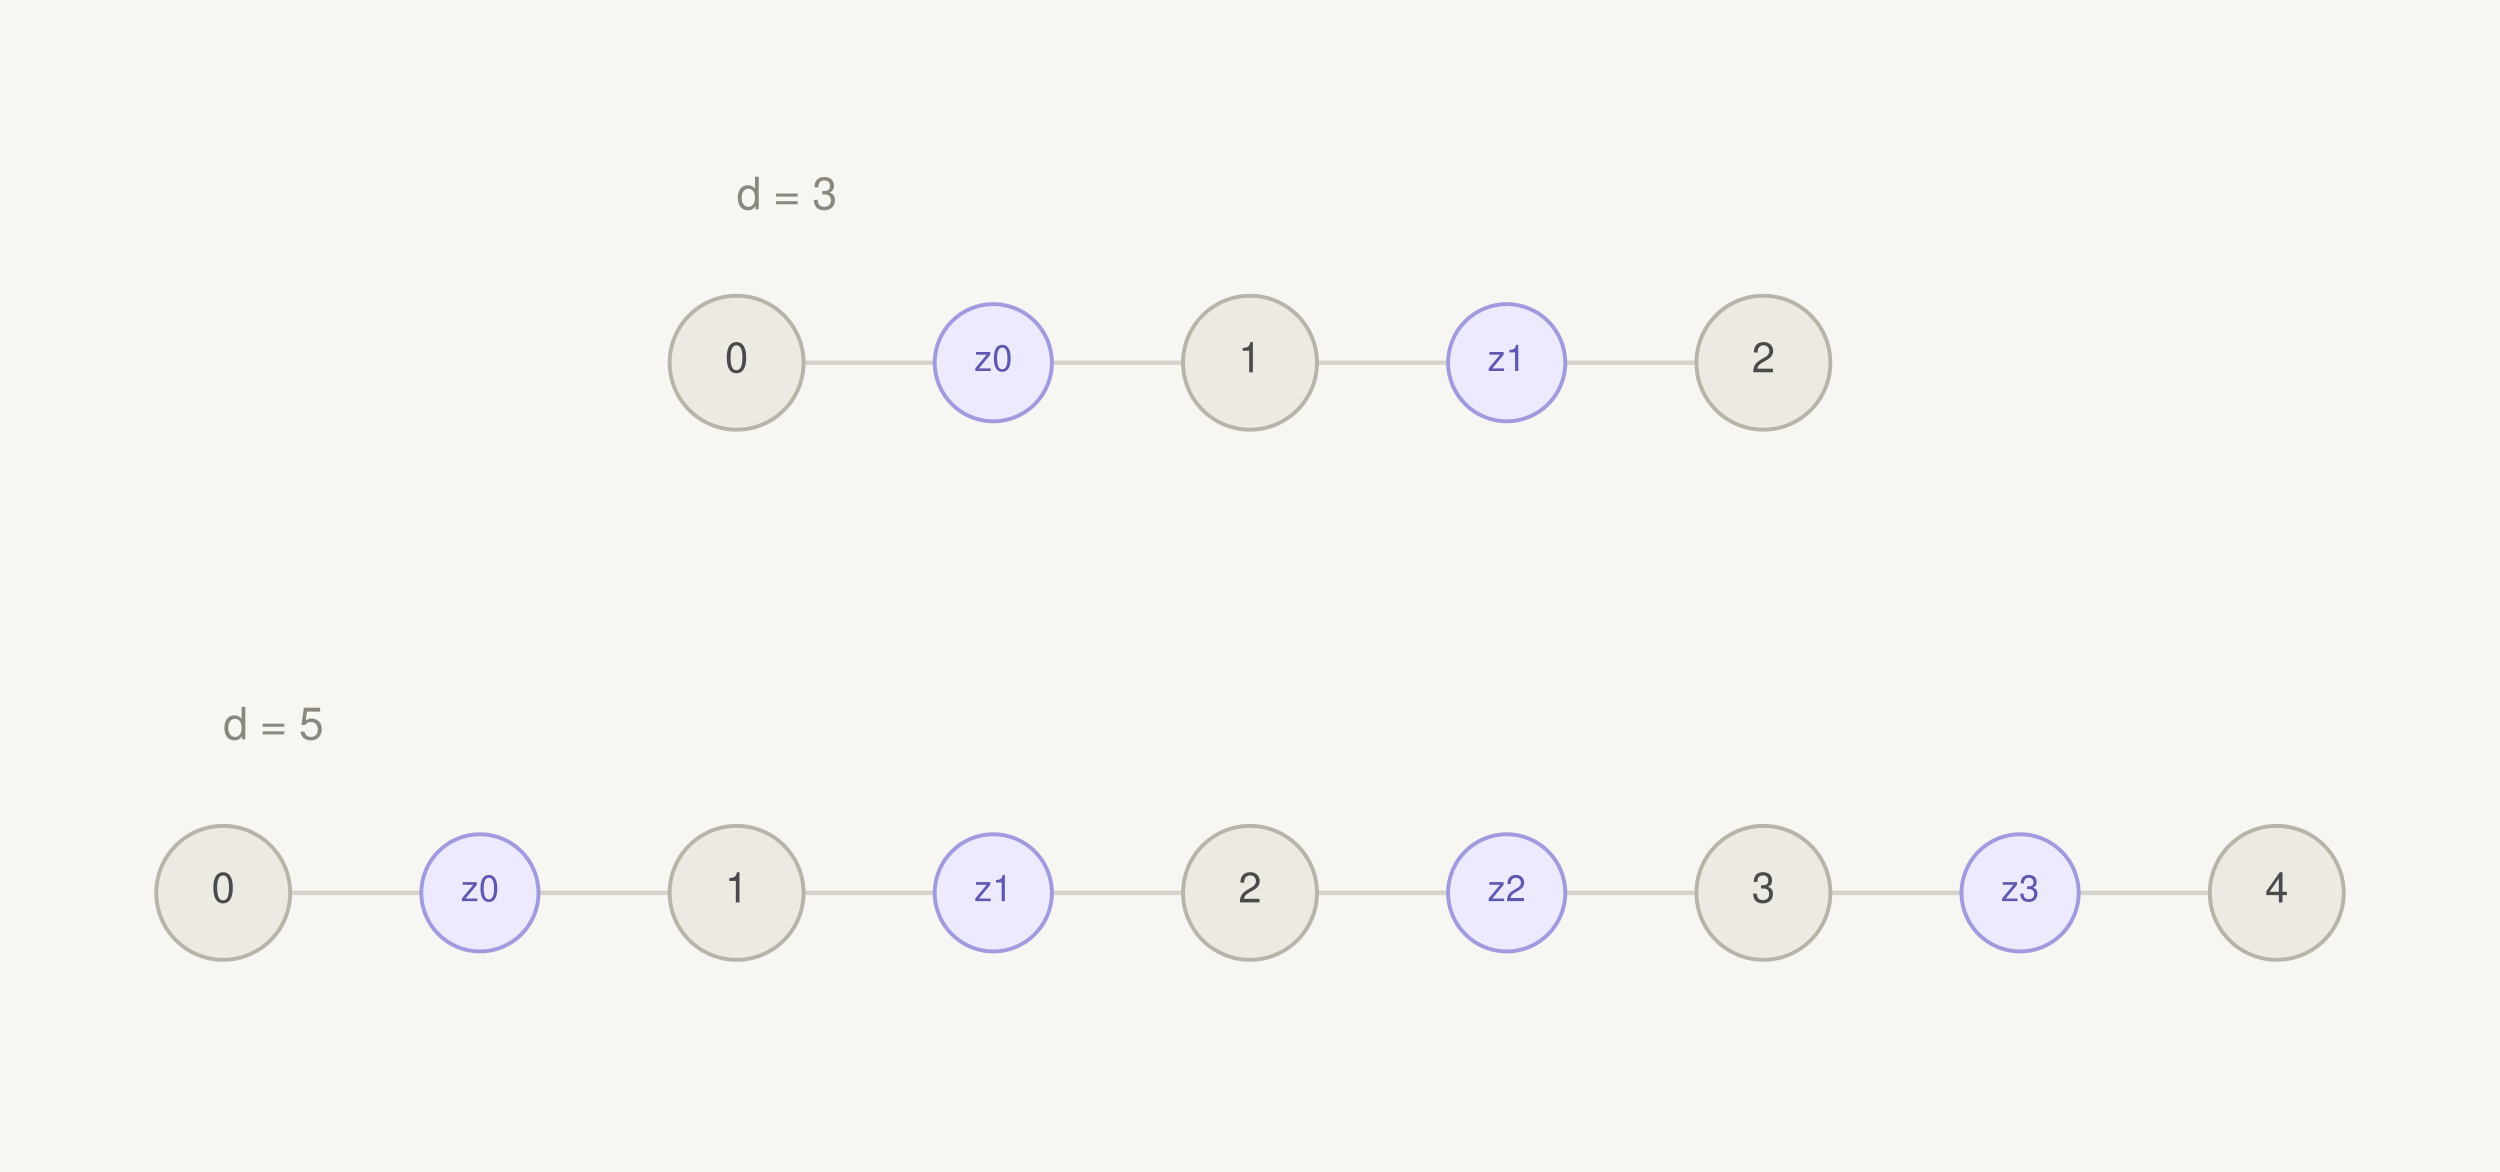
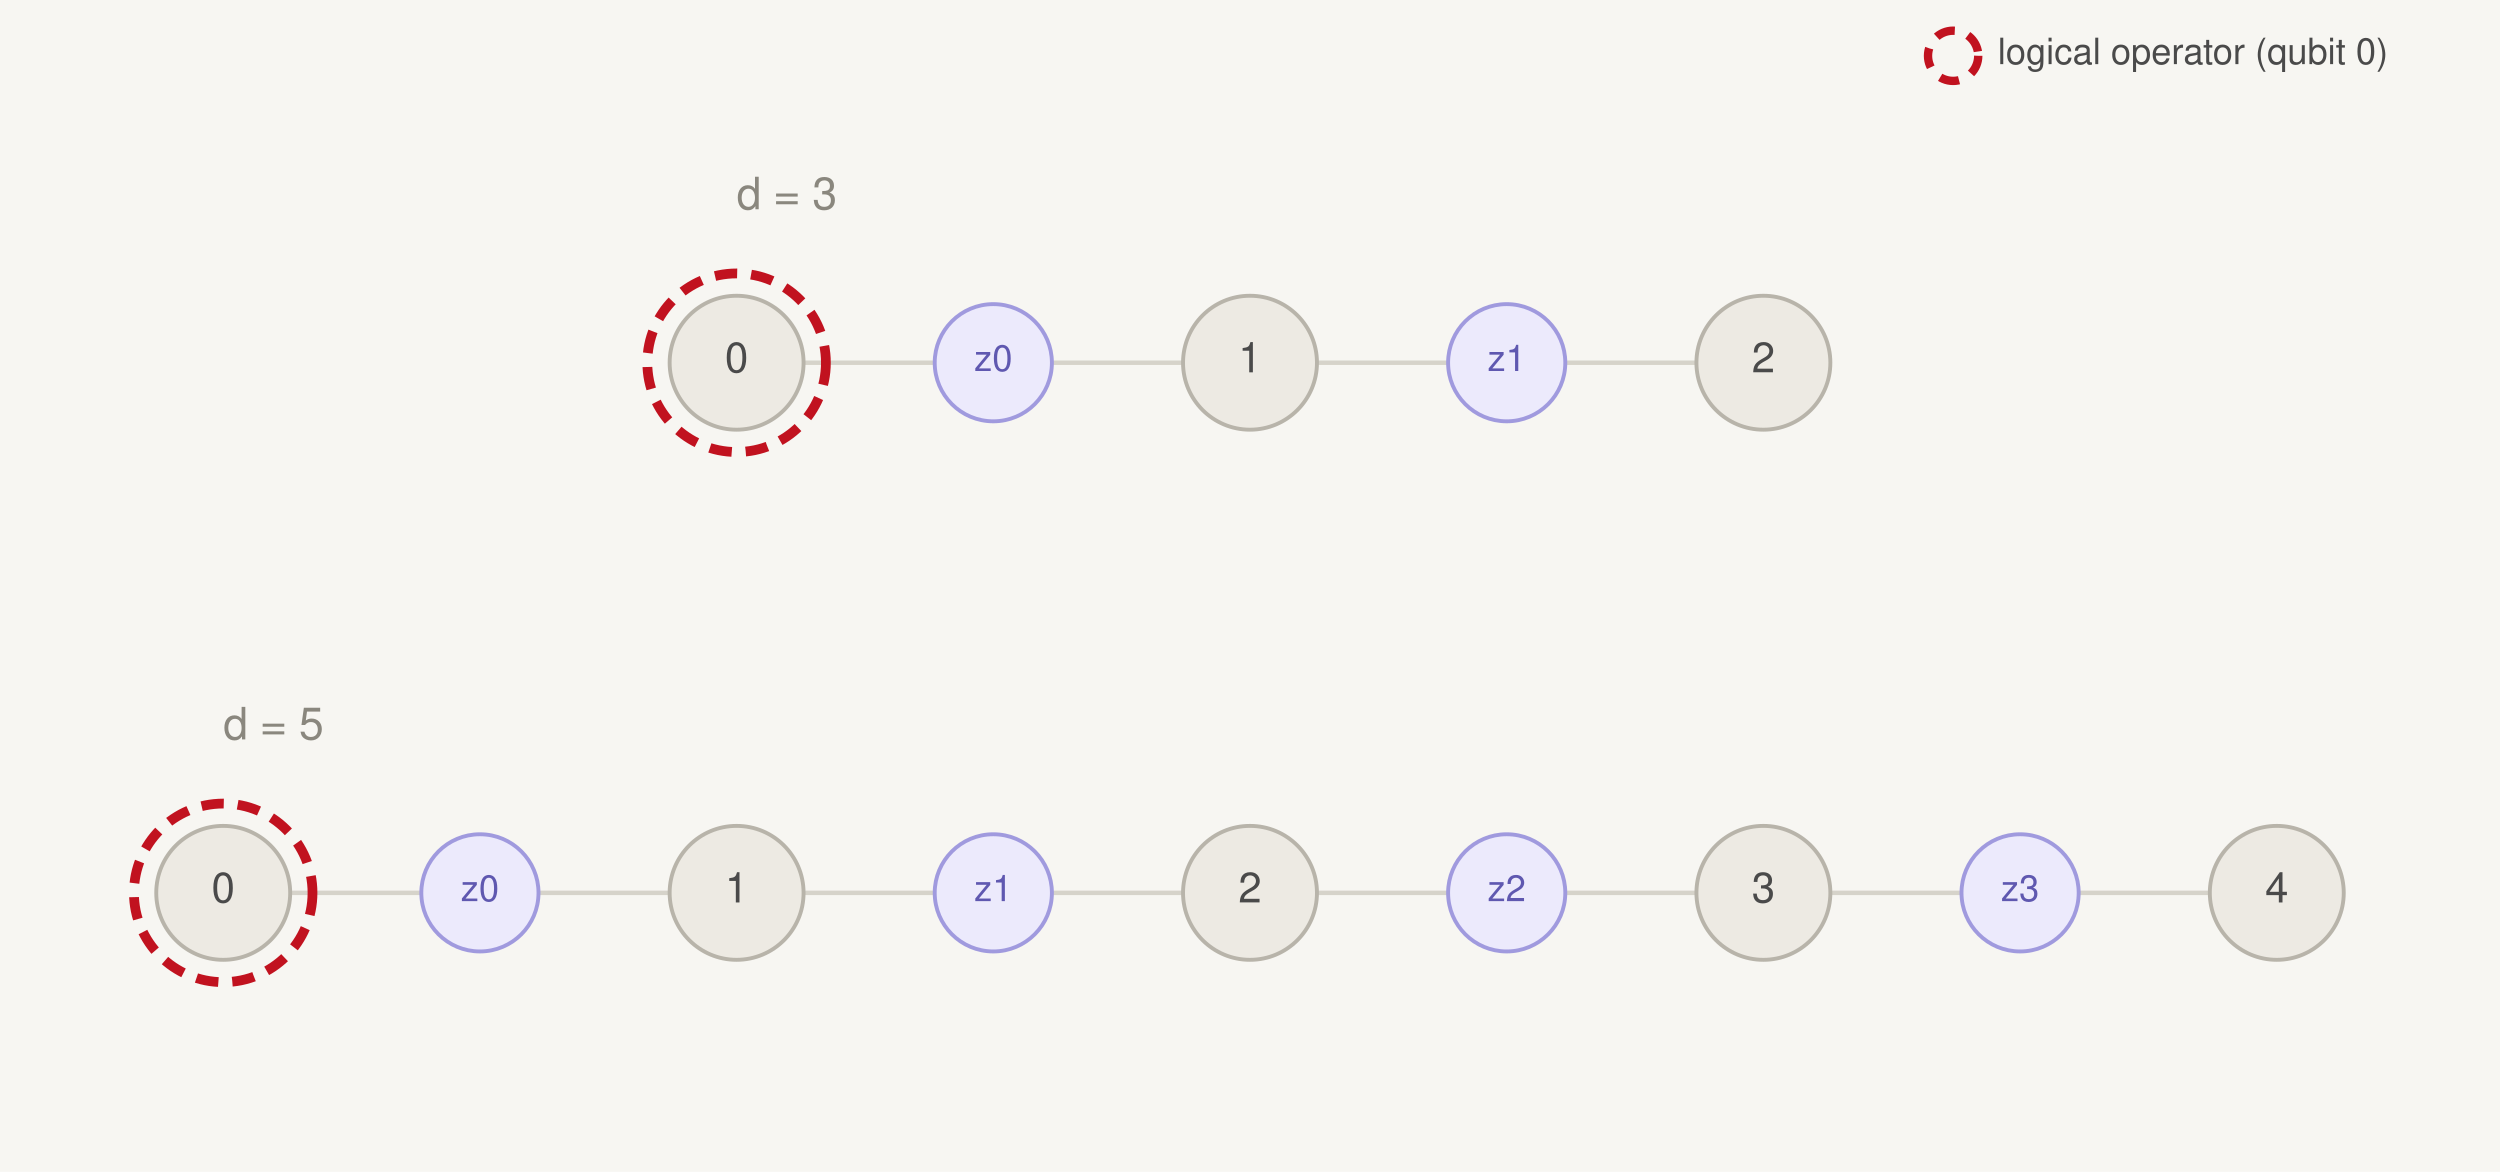
<svg xmlns="http://www.w3.org/2000/svg" width="896" height="420" viewBox="0 0 896 420" font-family="Helvetica, Arial, sans-serif">
  <rect width="896" height="420" fill="#f7f6f2" />
  <line x1="264.0" y1="130.0" x2="356.0" y2="130.0" stroke="#d6d3ca" stroke-width="1.6" />
  <line x1="356.0" y1="130.0" x2="448.0" y2="130.0" stroke="#d6d3ca" stroke-width="1.6" />
  <line x1="448.0" y1="130.0" x2="540.0" y2="130.0" stroke="#d6d3ca" stroke-width="1.6" />
  <line x1="540.0" y1="130.0" x2="632.0" y2="130.0" stroke="#d6d3ca" stroke-width="1.6" />
  <circle cx="264.0" cy="130.0" r="24" fill="#edeae3" stroke="#b8b4aa" stroke-width="1.4" />
  <text x="264.0" y="130.0" text-anchor="middle" dominant-baseline="central" font-size="15" fill="#4a4a4a">0</text>
+   <circle cx="264.0" cy="130.0" r="32" fill="none" stroke="#c1121f" stroke-width="3.5" stroke-dasharray="8 5" />
  <circle cx="356.0" cy="130.0" r="21" fill="#eceafc" stroke="#a09ade" stroke-width="1.4" />
  <text x="356.0" y="130.0" text-anchor="middle" dominant-baseline="central" font-size="13" fill="#5f58b0">z0</text>
  <circle cx="448.0" cy="130.0" r="24" fill="#edeae3" stroke="#b8b4aa" stroke-width="1.4" />
  <text x="448.0" y="130.0" text-anchor="middle" dominant-baseline="central" font-size="15" fill="#4a4a4a">1</text>
  <circle cx="540.0" cy="130.0" r="21" fill="#eceafc" stroke="#a09ade" stroke-width="1.4" />
  <text x="540.0" y="130.0" text-anchor="middle" dominant-baseline="central" font-size="13" fill="#5f58b0">z1</text>
  <circle cx="632.0" cy="130.0" r="24" fill="#edeae3" stroke="#b8b4aa" stroke-width="1.4" />
  <text x="632.0" y="130.0" text-anchor="middle" dominant-baseline="central" font-size="15" fill="#4a4a4a">2</text>
  <text x="264.0" y="75.0" text-anchor="start" font-size="16" fill="#8a877e">d = 3</text>
  <line x1="80.0" y1="320.0" x2="172.0" y2="320.0" stroke="#d6d3ca" stroke-width="1.6" />
  <line x1="172.0" y1="320.0" x2="264.0" y2="320.0" stroke="#d6d3ca" stroke-width="1.6" />
  <line x1="264.0" y1="320.0" x2="356.0" y2="320.0" stroke="#d6d3ca" stroke-width="1.6" />
  <line x1="356.0" y1="320.0" x2="448.0" y2="320.0" stroke="#d6d3ca" stroke-width="1.6" />
  <line x1="448.0" y1="320.0" x2="540.0" y2="320.0" stroke="#d6d3ca" stroke-width="1.6" />
  <line x1="540.0" y1="320.0" x2="632.0" y2="320.0" stroke="#d6d3ca" stroke-width="1.6" />
  <line x1="632.0" y1="320.0" x2="724.0" y2="320.0" stroke="#d6d3ca" stroke-width="1.6" />
  <line x1="724.0" y1="320.0" x2="816.0" y2="320.0" stroke="#d6d3ca" stroke-width="1.6" />
  <circle cx="80.0" cy="320.0" r="24" fill="#edeae3" stroke="#b8b4aa" stroke-width="1.4" />
  <text x="80.0" y="320.0" text-anchor="middle" dominant-baseline="central" font-size="15" fill="#4a4a4a">0</text>
+   <circle cx="80.0" cy="320.0" r="32" fill="none" stroke="#c1121f" stroke-width="3.5" stroke-dasharray="8 5" />
  <circle cx="172.0" cy="320.0" r="21" fill="#eceafc" stroke="#a09ade" stroke-width="1.4" />
  <text x="172.0" y="320.0" text-anchor="middle" dominant-baseline="central" font-size="13" fill="#5f58b0">z0</text>
  <circle cx="264.0" cy="320.0" r="24" fill="#edeae3" stroke="#b8b4aa" stroke-width="1.4" />
  <text x="264.0" y="320.0" text-anchor="middle" dominant-baseline="central" font-size="15" fill="#4a4a4a">1</text>
  <circle cx="356.0" cy="320.0" r="21" fill="#eceafc" stroke="#a09ade" stroke-width="1.4" />
  <text x="356.0" y="320.0" text-anchor="middle" dominant-baseline="central" font-size="13" fill="#5f58b0">z1</text>
  <circle cx="448.0" cy="320.0" r="24" fill="#edeae3" stroke="#b8b4aa" stroke-width="1.4" />
  <text x="448.0" y="320.0" text-anchor="middle" dominant-baseline="central" font-size="15" fill="#4a4a4a">2</text>
  <circle cx="540.0" cy="320.0" r="21" fill="#eceafc" stroke="#a09ade" stroke-width="1.4" />
  <text x="540.0" y="320.0" text-anchor="middle" dominant-baseline="central" font-size="13" fill="#5f58b0">z2</text>
  <circle cx="632.0" cy="320.0" r="24" fill="#edeae3" stroke="#b8b4aa" stroke-width="1.4" />
  <text x="632.0" y="320.0" text-anchor="middle" dominant-baseline="central" font-size="15" fill="#4a4a4a">3</text>
  <circle cx="724.0" cy="320.0" r="21" fill="#eceafc" stroke="#a09ade" stroke-width="1.4" />
  <text x="724.0" y="320.0" text-anchor="middle" dominant-baseline="central" font-size="13" fill="#5f58b0">z3</text>
  <circle cx="816.0" cy="320.0" r="24" fill="#edeae3" stroke="#b8b4aa" stroke-width="1.4" />
  <text x="816.0" y="320.0" text-anchor="middle" dominant-baseline="central" font-size="15" fill="#4a4a4a">4</text>
  <text x="80.0" y="265.0" text-anchor="start" font-size="16" fill="#8a877e">d = 5</text>
+   <g font-size="13" fill="#4a4a4a">
+     <circle cx="700" cy="20" r="9" fill="none" stroke="#c1121f" stroke-width="3" stroke-dasharray="7 5" />
+     <text x="716" y="20" dominant-baseline="central">logical operator (qubit 0)</text>
+   </g>
</svg>
